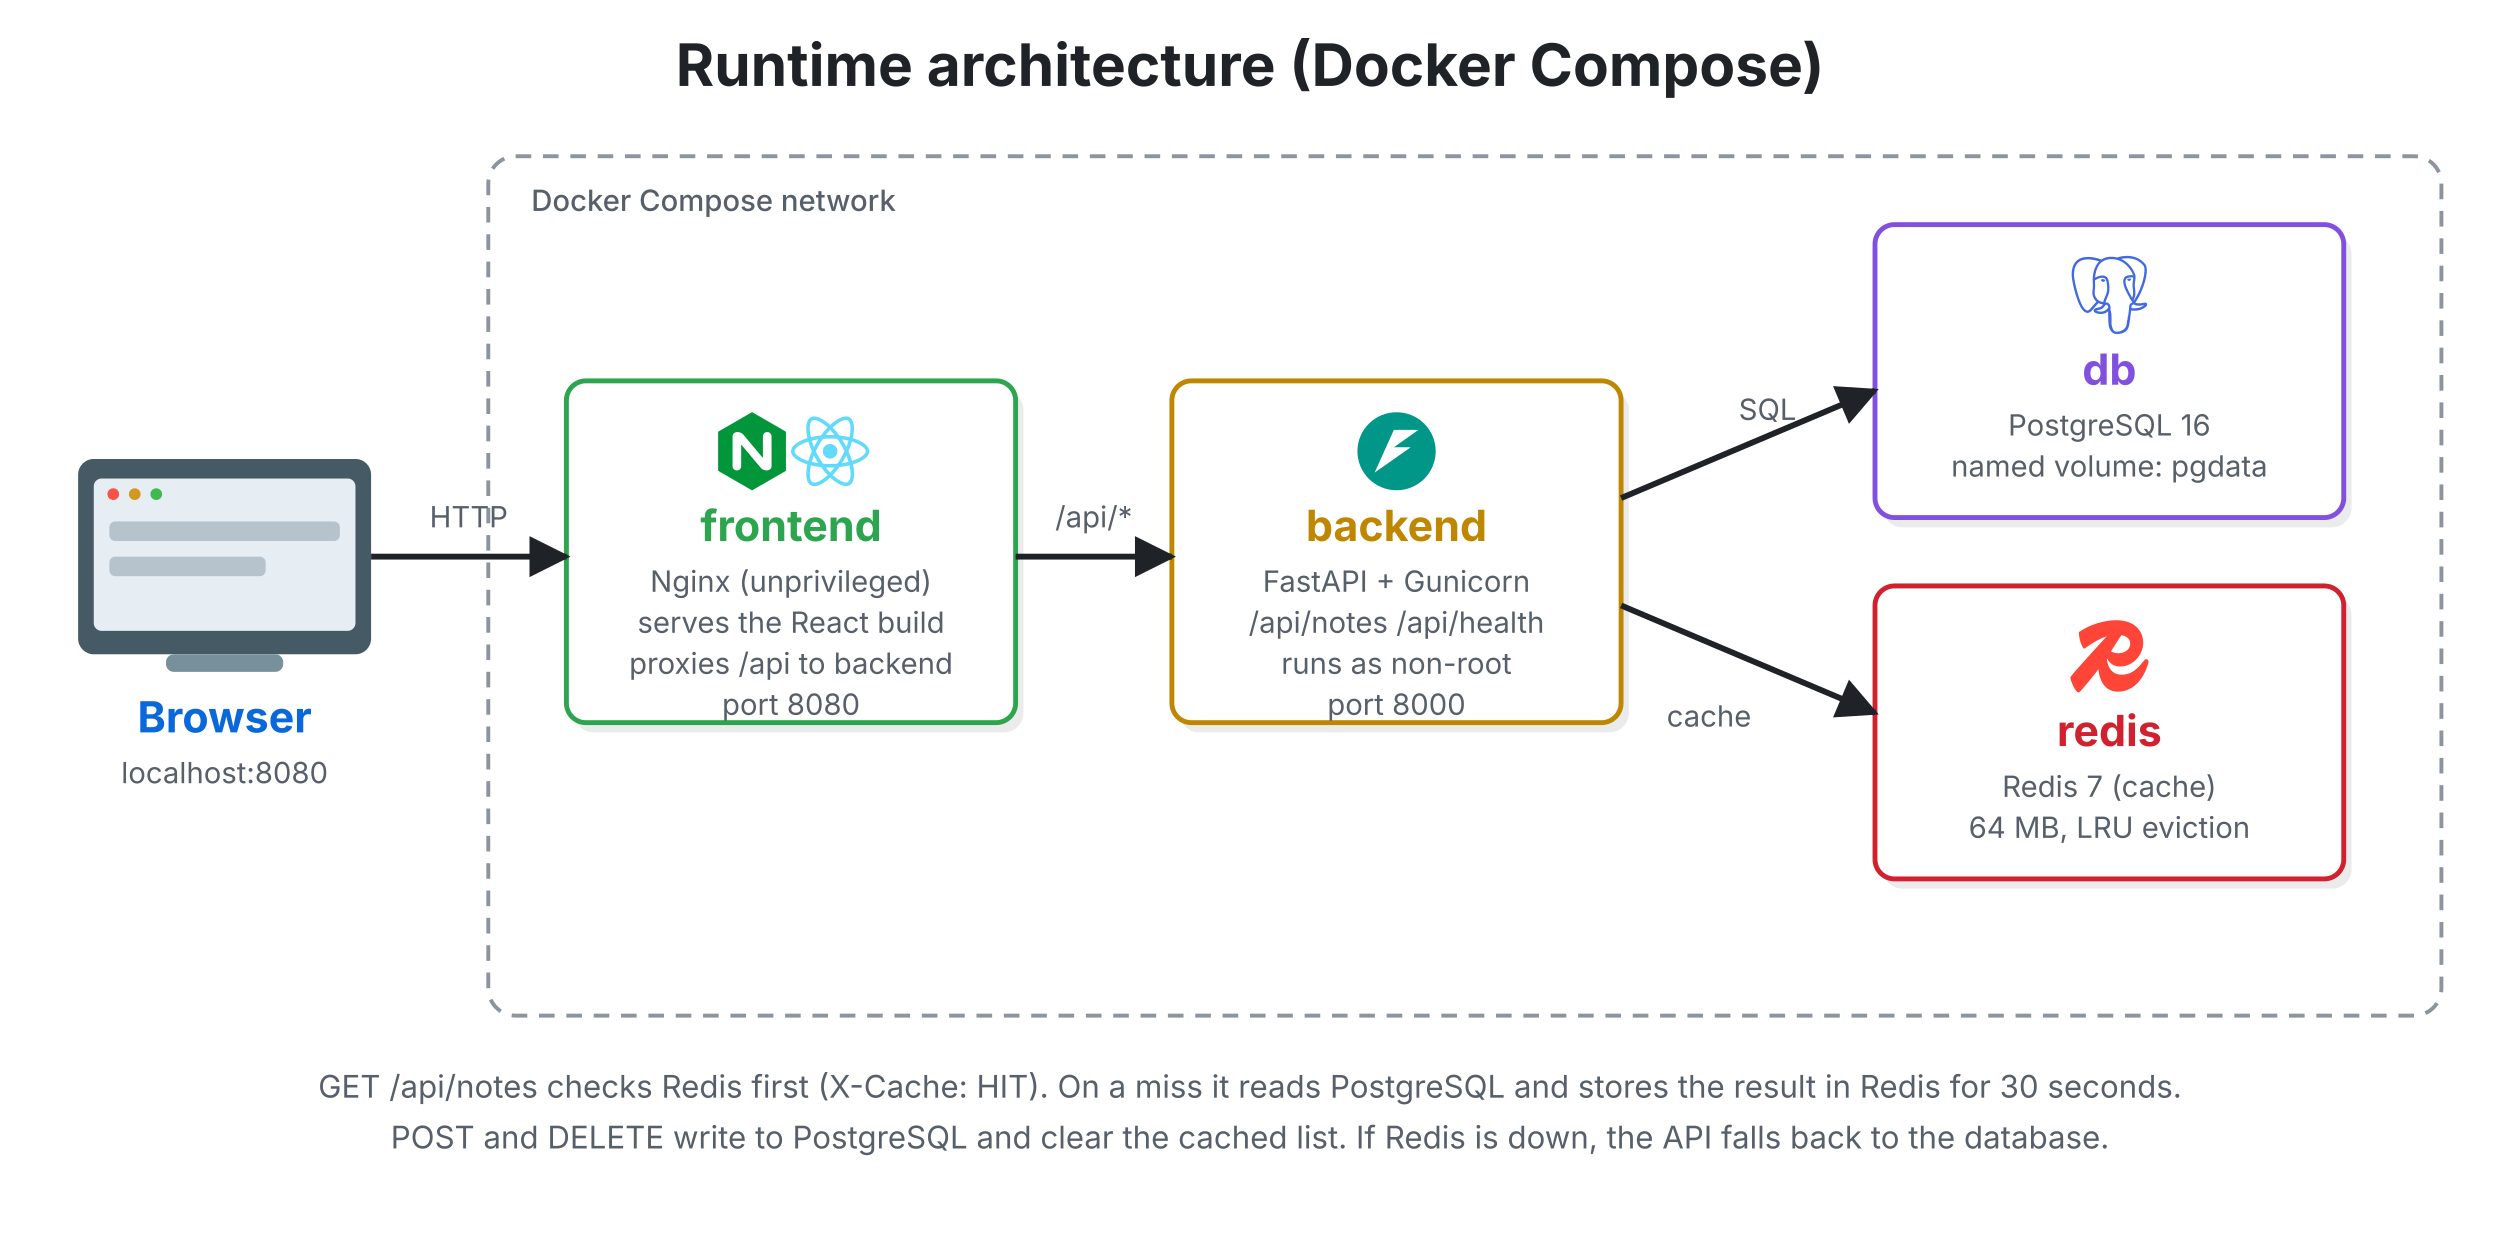
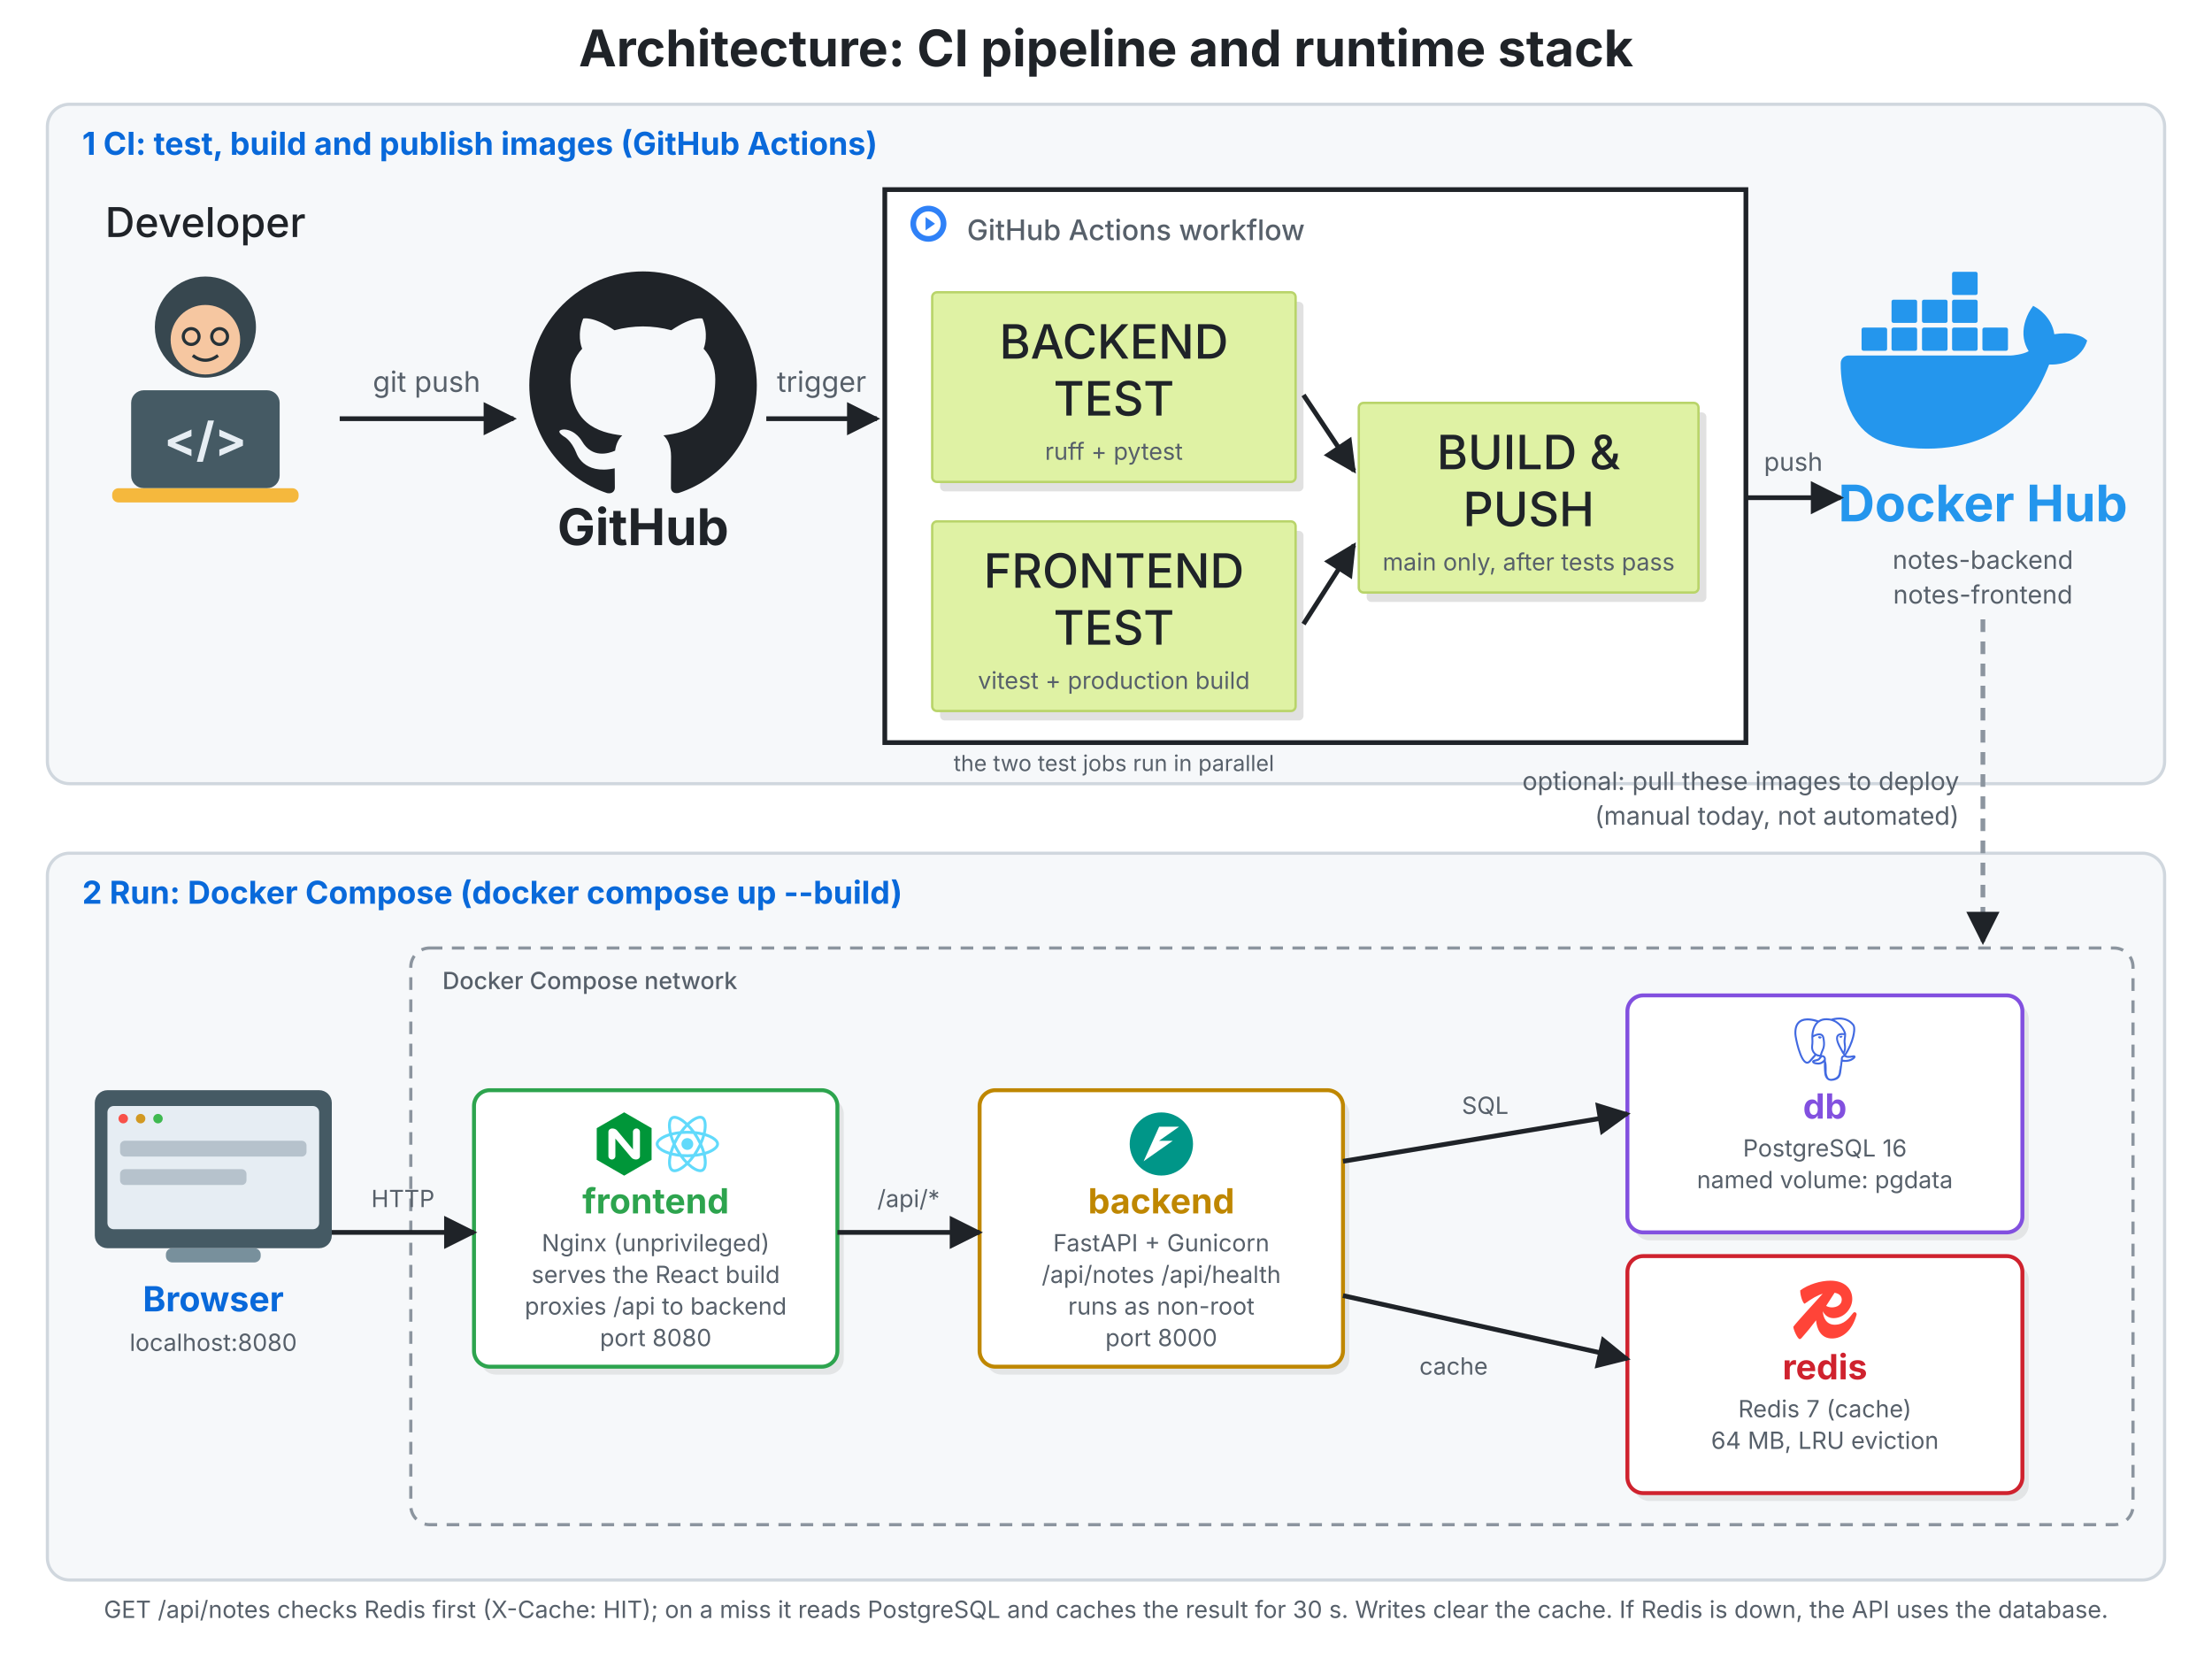
- <svg xmlns="http://www.w3.org/2000/svg" viewBox="0 0 1280 640" width="1280" height="640" font-family="Inter, Segoe UI, Arial, sans-serif" role="img" aria-label="Runtime architecture: browser, Nginx and React frontend, FastAPI backend, PostgreSQL and Redis in a Docker Compose network">
+ <svg xmlns="http://www.w3.org/2000/svg" viewBox="0 0 1400 1050" width="1400" height="1050" font-family="Inter, Segoe UI, Arial, sans-serif" role="img" aria-label="Architecture: a developer pushes to GitHub, GitHub Actions tests the backend and frontend and pushes images to Docker Hub; the app runs with Docker Compose as Nginx and React, FastAPI, PostgreSQL and Redis">
  <defs>
    <marker id="a" viewBox="0 0 10 10" refX="9" refY="5" markerWidth="7" markerHeight="7" orient="auto-start-reverse">
      <path d="M0 0 L10 5 L0 10 z" fill="#1f2328" />
    </marker>
  </defs>
-   <rect width="1280" height="640" fill="#ffffff" />
-   <text x="640" y="44" text-anchor="middle" font-size="30" font-weight="700" fill="#1f2328">Runtime architecture (Docker Compose)</text>
-   <g transform="translate(40,235)">
+   <rect width="1400" height="1050" fill="#ffffff" />
+   <text x="700" y="42" text-anchor="middle" font-size="32" font-weight="700" fill="#1f2328">Architecture: CI pipeline and runtime stack</text>
+   <rect x="30" y="66" width="1340" height="430" rx="14" fill="#f6f8fa" stroke="#d0d7de" stroke-width="2" />
+   <text x="52" y="98" text-anchor="start" font-size="20" font-weight="700" fill="#0969da">1  CI: test, build and publish images (GitHub Actions)</text>
+   <text x="130" y="150" text-anchor="middle" font-size="26" font-weight="500" fill="#1f2328">Developer</text>
+   <g transform="translate(65,165)">
+     <circle cx="65" cy="42" r="32" fill="#37474f" />
+     <circle cx="65" cy="50" r="22" fill="#f6c7a1" />
+     <circle cx="56" cy="48" r="5" fill="none" stroke="#263238" stroke-width="2" />
+     <circle cx="74" cy="48" r="5" fill="none" stroke="#263238" stroke-width="2" />
+     <path d="M57 60 q8 6 16 0" fill="none" stroke="#263238" stroke-width="2" />
+     <rect x="18" y="82" width="94" height="62" rx="8" fill="#455a64" />
+     <text x="65" y="124" text-anchor="middle" font-size="30" fill="#e6edf3" font-weight="700">&lt;/&gt;</text>
+     <rect x="6" y="144" width="118" height="9" rx="4" fill="#f5b83d" />
+   </g>
+   <line x1="215" y1="265" x2="325" y2="265" stroke="#1f2328" stroke-width="3" marker-end="url(#a)" />
+   <text x="270" y="248" text-anchor="middle" font-size="18" font-weight="400" fill="#57606a">git push</text>
+   <g transform="translate(335,170) scale(6)">
+     <path d="M12 .297c-6.63 0-12 5.373-12 12c0 5.303 3.438 9.8 8.205 11.385c.6.113.82-.258.82-.577c0-.285-.01-1.04-.015-2.04c-3.338.724-4.042-1.61-4.042-1.61C4.422 18.07 3.633 17.7 3.633 17.7c-1.087-.744.084-.729.084-.729c1.205.084 1.838 1.236 1.838 1.236c1.07 1.835 2.809 1.305 3.495.998c.108-.776.417-1.305.76-1.605c-2.665-.3-5.466-1.332-5.466-5.93c0-1.31.465-2.38 1.235-3.22c-.135-.303-.54-1.523.105-3.176c0 0 1.005-.322 3.3 1.23c.96-.267 1.98-.399 3-.405c1.02.006 2.04.138 3 .405c2.28-1.552 3.285-1.23 3.285-1.23c.645 1.653.24 2.873.12 3.176c.765.84 1.23 1.91 1.23 3.22c0 4.61-2.805 5.625-5.475 5.92c.42.36.81 1.096.81 2.22c0 1.606-.015 2.896-.015 3.286c0 .315.21.69.825.57C20.565 22.092 24 17.592 24 12.297c0-6.627-5.373-12-12-12" fill="#1f2328" />
+   </g>
+   <text x="407" y="345" text-anchor="middle" font-size="32" font-weight="700" fill="#1f2328">GitHub</text>
+   <line x1="485" y1="265" x2="555" y2="265" stroke="#1f2328" stroke-width="3" marker-end="url(#a)" />
+   <text x="520" y="248" text-anchor="middle" font-size="18" font-weight="400" fill="#57606a">trigger</text>
+   <rect x="560" y="120" width="545" height="350" fill="#fff" stroke="#1f2328" stroke-width="3" />
+   <g transform="translate(578,132) scale(.6)" fill="none" stroke="#2f81f7" stroke-width="6">
+     <rect x="0" y="0" width="32" height="32" rx="16" />
+     <path d="M13 9 l10 7 -10 7 z" fill="#2f81f7" stroke="none" />
+   </g>
+   <text x="612" y="152" text-anchor="start" font-size="18" font-weight="500" fill="#57606a">GitHub Actions workflow</text>
+   <rect x="595" y="191" width="230" height="120" rx="3" fill="#000" opacity=".12" />
+   <rect x="590" y="185" width="230" height="120" rx="3" fill="#dff2a4" stroke="#b9d46a" stroke-width="1.5" />
+   <text x="705.0" y="227" text-anchor="middle" font-size="30" font-weight="500" fill="#1f2328">BACKEND</text>
+   <text x="705.0" y="263" text-anchor="middle" font-size="30" font-weight="500" fill="#1f2328">TEST</text>
+   <text x="705.0" y="291" text-anchor="middle" font-size="15" font-weight="400" fill="#57606a">ruff + pytest</text>
+   <rect x="595" y="336" width="230" height="120" rx="3" fill="#000" opacity=".12" />
+   <rect x="590" y="330" width="230" height="120" rx="3" fill="#dff2a4" stroke="#b9d46a" stroke-width="1.5" />
+   <text x="705.0" y="372" text-anchor="middle" font-size="30" font-weight="500" fill="#1f2328">FRONTEND</text>
+   <text x="705.0" y="408" text-anchor="middle" font-size="30" font-weight="500" fill="#1f2328">TEST</text>
+   <text x="705.0" y="436" text-anchor="middle" font-size="15" font-weight="400" fill="#57606a">vitest + production build</text>
+   <rect x="865" y="261" width="215" height="120" rx="3" fill="#000" opacity=".12" />
+   <rect x="860" y="255" width="215" height="120" rx="3" fill="#dff2a4" stroke="#b9d46a" stroke-width="1.5" />
+   <text x="967.5" y="297" text-anchor="middle" font-size="30" font-weight="500" fill="#1f2328">BUILD &amp;</text>
+   <text x="967.5" y="333" text-anchor="middle" font-size="30" font-weight="500" fill="#1f2328">PUSH</text>
+   <text x="967.5" y="361" text-anchor="middle" font-size="15" font-weight="400" fill="#57606a">main only, after tests pass</text>
+   <line x1="825" y1="250" x2="857" y2="298" stroke="#1f2328" stroke-width="3" marker-end="url(#a)" />
+   <line x1="825" y1="395" x2="857" y2="345" stroke="#1f2328" stroke-width="3" marker-end="url(#a)" />
+   <text x="705" y="488" text-anchor="middle" font-size="14" font-weight="400" fill="#57606a">the two test jobs run in parallel</text>
+   <g transform="translate(1165,150) scale(6.5)">
+     <path d="M13.983 11.078h2.119a.186.186 0 0 0 .186-.185V9.006a.186.186 0 0 0-.186-.186h-2.119a.185.185 0 0 0-.185.185v1.888c0 .102.083.185.185.185m-2.954-5.43h2.118a.186.186 0 0 0 .186-.186V3.574a.186.186 0 0 0-.186-.185h-2.118a.185.185 0 0 0-.185.185v1.888c0 .102.082.185.185.185m0 2.716h2.118a.187.187 0 0 0 .186-.186V6.29a.186.186 0 0 0-.186-.185h-2.118a.185.185 0 0 0-.185.185v1.887c0 .102.082.185.185.186m-2.93 0h2.12a.186.186 0 0 0 .184-.186V6.29a.185.185 0 0 0-.185-.185H8.1a.185.185 0 0 0-.185.185v1.887c0 .102.083.185.185.186m-2.964 0h2.119a.186.186 0 0 0 .185-.186V6.29a.185.185 0 0 0-.185-.185H5.136a.186.186 0 0 0-.186.185v1.887c0 .102.084.185.186.186m5.893 2.715h2.118a.186.186 0 0 0 .186-.185V9.006a.186.186 0 0 0-.186-.186h-2.118a.185.185 0 0 0-.185.185v1.888c0 .102.082.185.185.185m-2.93 0h2.12a.185.185 0 0 0 .184-.185V9.006a.185.185 0 0 0-.184-.186h-2.12a.185.185 0 0 0-.184.185v1.888c0 .102.083.185.185.185m-2.964 0h2.119a.185.185 0 0 0 .185-.185V9.006a.185.185 0 0 0-.184-.186h-2.12a.186.186 0 0 0-.186.186v1.887c0 .102.084.185.186.185m-2.92 0h2.12a.185.185 0 0 0 .184-.185V9.006a.185.185 0 0 0-.184-.186h-2.12a.185.185 0 0 0-.184.185v1.888c0 .102.082.185.185.185M23.763 9.89c-.065-.051-.672-.51-1.954-.51q-.508.001-1.01.087c-.248-1.7-1.653-2.53-1.716-2.566l-.344-.199l-.226.327c-.284.438-.49.922-.612 1.43c-.23.97-.09 1.882.403 2.661c-.595.332-1.55.413-1.744.42H.751a.75.75 0 0 0-.75.748a11.4 11.4 0 0 0 .692 4.062c.545 1.428 1.355 2.48 2.41 3.124c1.18.723 3.1 1.137 5.275 1.137a15.7 15.7 0 0 0 2.93-.266a12.3 12.3 0 0 0 3.823-1.389a10.5 10.5 0 0 0 2.61-2.136c1.252-1.418 1.998-2.997 2.553-4.4h.221c1.372 0 2.215-.549 2.68-1.009c.309-.293.55-.65.707-1.046l.098-.288Z" fill="#2496ed" />
+   </g>
+   <text x="1255" y="330" text-anchor="middle" font-size="32" font-weight="700" fill="#2496ed">Docker Hub</text>
+   <text x="1255" y="360" text-anchor="middle" font-size="16" font-weight="400" fill="#57606a">notes-backend</text>
+   <text x="1255" y="382" text-anchor="middle" font-size="16" font-weight="400" fill="#57606a">notes-frontend</text>
+   <line x1="1105" y1="315" x2="1165" y2="315" stroke="#1f2328" stroke-width="3" marker-end="url(#a)" />
+   <text x="1135" y="298" text-anchor="middle" font-size="16" font-weight="400" fill="#57606a">push</text>
+   <rect x="30" y="540" width="1340" height="460" rx="14" fill="#f6f8fa" stroke="#d0d7de" stroke-width="2" />
+   <text x="52" y="572" text-anchor="start" font-size="20" font-weight="700" fill="#0969da">2  Run: Docker Compose  (docker compose up --build)</text>
+   <g transform="translate(60,690)">
    <rect x="0" y="0" width="150" height="100" rx="8" fill="#455a64" />
    <rect x="8" y="10" width="134" height="78" rx="4" fill="#e6edf3" />
    <circle cx="18" cy="18" r="3" fill="#f85149" />
    <circle cx="29" cy="18" r="3" fill="#d29922" />
    <circle cx="40" cy="18" r="3" fill="#3fb950" />
    <rect x="16" y="32" width="118" height="10" rx="3" fill="#b6c2cc" />
    <rect x="16" y="50" width="80" height="10" rx="3" fill="#b6c2cc" />
    <rect x="45" y="100" width="60" height="9" rx="4" fill="#78909c" />
  </g>
-   <text x="115" y="375" text-anchor="middle" font-size="22" font-weight="700" fill="#0969da">Browser</text>
-   <text x="115" y="401" text-anchor="middle" font-size="15" font-weight="400" fill="#57606a">localhost:8080</text>
-   <rect x="250" y="80" width="1000" height="440" rx="14" fill="none" stroke="#8c959f" stroke-width="2" stroke-dasharray="8 6" />
-   <text x="272" y="108" text-anchor="start" font-size="15" font-weight="500" fill="#57606a">Docker Compose network</text>
-   <rect x="294" y="200" width="230" height="175" rx="10" fill="#000" opacity=".08" />
-   <rect x="290" y="195" width="230" height="175" rx="10" fill="#fff" stroke="#2da44e" stroke-width="2.5" />
-   <g transform="translate(365.0,211) scale(1.67)">
+   <text x="135" y="830" text-anchor="middle" font-size="22" font-weight="700" fill="#0969da">Browser</text>
+   <text x="135" y="855" text-anchor="middle" font-size="15" font-weight="400" fill="#57606a">localhost:8080</text>
+   <rect x="260" y="600" width="1090" height="365" rx="12" fill="none" stroke="#8c959f" stroke-width="2" stroke-dasharray="8 6" />
+   <text x="280" y="626" text-anchor="start" font-size="15" font-weight="500" fill="#57606a">Docker Compose network</text>
+   <rect x="304" y="695" width="230" height="175" rx="10" fill="#000" opacity=".08" />
+   <rect x="300" y="690" width="230" height="175" rx="10" fill="#fff" stroke="#2da44e" stroke-width="2.5" />
+   <g transform="translate(375.0,704) scale(1.67)">
    <path d="M12 0L1.605 6v12L12 24l10.395-6V6zm6 16.59c0 .705-.646 1.29-1.529 1.29c-.631 0-1.351-.255-1.801-.81l-6-7.141v6.66c0 .721-.57 1.29-1.274 1.29H7.32c-.721 0-1.29-.6-1.29-1.29V7.41c0-.705.63-1.29 1.5-1.29c.646 0 1.38.255 1.83.81l5.97 7.141V7.41c0-.721.6-1.29 1.29-1.29h.075c.72 0 1.29.6 1.29 1.29v9.18z" fill="#009639" />
  </g>
-   <g transform="translate(405.0,211) scale(1.67)">
+   <g transform="translate(415.0,704) scale(1.67)">
    <path d="M14.23 12.004a2.236 2.236 0 0 1-2.235 2.236a2.236 2.236 0 0 1-2.236-2.236a2.236 2.236 0 0 1 2.235-2.236a2.236 2.236 0 0 1 2.236 2.236m2.648-10.69c-1.346 0-3.107.96-4.888 2.622c-1.78-1.653-3.542-2.602-4.887-2.602c-.41 0-.783.093-1.106.278c-1.375.793-1.683 3.264-.973 6.365C1.98 8.917 0 10.42 0 12.004c0 1.59 1.99 3.097 5.043 4.03c-.704 3.113-.39 5.588.988 6.38c.32.187.69.275 1.102.275c1.345 0 3.107-.96 4.888-2.624c1.78 1.654 3.542 2.603 4.887 2.603c.41 0 .783-.09 1.106-.275c1.374-.792 1.683-3.263.973-6.365C22.02 15.096 24 13.59 24 12.004c0-1.59-1.99-3.097-5.043-4.032c.704-3.11.39-5.587-.988-6.38a2.17 2.17 0 0 0-1.092-.278zm-.005 1.09v.006c.225 0 .406.044.558.127c.666.382.955 1.835.73 3.704c-.054.46-.142.945-.25 1.44a23.5 23.5 0 0 0-3.107-.534A24 24 0 0 0 12.769 4.7c1.592-1.48 3.087-2.292 4.105-2.295zm-9.77.02c1.012 0 2.514.808 4.11 2.28c-.686.72-1.37 1.537-2.02 2.442a23 23 0 0 0-3.113.538a15 15 0 0 1-.254-1.42c-.23-1.868.054-3.32.714-3.707c.19-.09.4-.127.563-.132zm4.882 3.05q.684.704 1.36 1.564c-.44-.02-.89-.034-1.345-.034q-.691-.001-1.36.034c.44-.572.895-1.096 1.345-1.565zM12 8.1c.74 0 1.477.034 2.202.093q.61.874 1.183 1.86q.557.961 1.018 1.946c-.308.655-.646 1.31-1.013 1.95c-.38.66-.773 1.288-1.18 1.87a25.6 25.6 0 0 1-4.412.005a27 27 0 0 1-1.183-1.86q-.557-.961-1.018-1.946a25 25 0 0 1 1.013-1.954c.38-.66.773-1.286 1.18-1.868A25 25 0 0 1 12 8.098zm-3.635.254c-.24.377-.48.763-.704 1.16q-.336.585-.635 1.174c-.265-.656-.49-1.31-.676-1.947c.64-.15 1.315-.283 2.015-.386zm7.26 0q1.044.153 2.006.387c-.18.632-.405 1.282-.66 1.933a26 26 0 0 0-1.345-2.32zm3.063.675q.727.226 1.375.498c1.732.74 2.852 1.708 2.852 2.476c-.005.768-1.125 1.74-2.857 2.475c-.42.18-.88.342-1.355.493a24 24 0 0 0-1.1-2.98c.45-1.017.81-2.01 1.085-2.964zm-13.395.004c.278.96.645 1.957 1.1 2.98a23 23 0 0 0-1.086 2.964c-.484-.15-.944-.318-1.37-.5c-1.732-.737-2.852-1.706-2.852-2.474s1.12-1.742 2.852-2.476c.42-.18.88-.342 1.356-.494m11.678 4.28c.265.657.49 1.312.676 1.948c-.64.157-1.316.29-2.016.39a26 26 0 0 0 1.341-2.338zm-9.945.02c.2.392.41.783.64 1.175q.345.586.705 1.143a22 22 0 0 1-2.006-.386c.18-.63.406-1.282.66-1.933zM17.92 16.32c.112.493.2.968.254 1.423c.23 1.868-.054 3.32-.714 3.708c-.147.09-.338.128-.563.128c-1.012 0-2.514-.807-4.11-2.28c.686-.72 1.37-1.536 2.02-2.44c1.107-.118 2.154-.3 3.113-.54zm-11.83.01c.96.234 2.006.415 3.107.532c.66.905 1.345 1.727 2.035 2.446c-1.595 1.483-3.092 2.295-4.11 2.295a1.2 1.2 0 0 1-.553-.132c-.666-.38-.955-1.834-.73-3.703c.054-.46.142-.944.25-1.438zm4.56.64q.661.032 1.345.034q.691.001 1.36-.034c-.44.572-.895 1.095-1.345 1.565q-.684-.706-1.36-1.565" fill="#61DAFB" />
  </g>
-   <text x="405.0" y="277" text-anchor="middle" font-size="22" font-weight="700" fill="#2da44e">frontend</text>
-   <text x="405.0" y="303" text-anchor="middle" font-size="15" font-weight="400" fill="#57606a">Nginx (unprivileged)</text>
-   <text x="405.0" y="324" text-anchor="middle" font-size="15" font-weight="400" fill="#57606a">serves the React build</text>
-   <text x="405.0" y="345" text-anchor="middle" font-size="15" font-weight="400" fill="#57606a">proxies /api to backend</text>
-   <text x="405.0" y="366" text-anchor="middle" font-size="15" font-weight="400" fill="#57606a">port 8080</text>
-   <rect x="604" y="200" width="230" height="175" rx="10" fill="#000" opacity=".08" />
-   <rect x="600" y="195" width="230" height="175" rx="10" fill="#fff" stroke="#bf8700" stroke-width="2.5" />
-   <g transform="translate(695.0,211) scale(1.67)">
+   <text x="415.0" y="768" text-anchor="middle" font-size="22" font-weight="700" fill="#2da44e">frontend</text>
+   <text x="415.0" y="792" text-anchor="middle" font-size="15" font-weight="400" fill="#57606a">Nginx (unprivileged)</text>
+   <text x="415.0" y="812" text-anchor="middle" font-size="15" font-weight="400" fill="#57606a">serves the React build</text>
+   <text x="415.0" y="832" text-anchor="middle" font-size="15" font-weight="400" fill="#57606a">proxies /api to backend</text>
+   <text x="415.0" y="852" text-anchor="middle" font-size="15" font-weight="400" fill="#57606a">port 8080</text>
+   <rect x="624" y="695" width="230" height="175" rx="10" fill="#000" opacity=".08" />
+   <rect x="620" y="690" width="230" height="175" rx="10" fill="#fff" stroke="#bf8700" stroke-width="2.5" />
+   <g transform="translate(715.0,704) scale(1.67)">
    <path d="M12 .039c-6.627 0-12 5.354-12 11.96c-.001 6.606 5.372 11.963 12 11.962S24.001 18.605 24 12S18.627.039 12 .039m-.829 5.415h7.55l-7.58 5.329h5.182L5.28 18.543l5.891-13.088" fill="#009688" />
  </g>
-   <text x="715.0" y="277" text-anchor="middle" font-size="22" font-weight="700" fill="#bf8700">backend</text>
-   <text x="715.0" y="303" text-anchor="middle" font-size="15" font-weight="400" fill="#57606a">FastAPI + Gunicorn</text>
-   <text x="715.0" y="324" text-anchor="middle" font-size="15" font-weight="400" fill="#57606a">/api/notes  /api/health</text>
-   <text x="715.0" y="345" text-anchor="middle" font-size="15" font-weight="400" fill="#57606a">runs as non-root</text>
-   <text x="715.0" y="366" text-anchor="middle" font-size="15" font-weight="400" fill="#57606a">port 8000</text>
-   <rect x="964" y="120" width="240" height="150" rx="10" fill="#000" opacity=".08" />
-   <rect x="960" y="115" width="240" height="150" rx="10" fill="#fff" stroke="#8250df" stroke-width="2.5" />
-   <g transform="translate(1060.0,131) scale(1.67)">
+   <text x="735.0" y="768" text-anchor="middle" font-size="22" font-weight="700" fill="#bf8700">backend</text>
+   <text x="735.0" y="792" text-anchor="middle" font-size="15" font-weight="400" fill="#57606a">FastAPI + Gunicorn</text>
+   <text x="735.0" y="812" text-anchor="middle" font-size="15" font-weight="400" fill="#57606a">/api/notes  /api/health</text>
+   <text x="735.0" y="832" text-anchor="middle" font-size="15" font-weight="400" fill="#57606a">runs as non-root</text>
+   <text x="735.0" y="852" text-anchor="middle" font-size="15" font-weight="400" fill="#57606a">port 8000</text>
+   <rect x="1034" y="635" width="250" height="150" rx="10" fill="#000" opacity=".08" />
+   <rect x="1030" y="630" width="250" height="150" rx="10" fill="#fff" stroke="#8250df" stroke-width="2.5" />
+   <g transform="translate(1135.0,644) scale(1.67)">
    <path d="M23.56 14.723a.5.5 0 0 0-.057-.12q-.21-.395-1.007-.231c-1.654.34-2.294.13-2.526-.02c1.342-2.048 2.445-4.522 3.041-6.83c.272-1.05.798-3.523.122-4.73a1.6 1.6 0 0 0-.15-.236C21.693.91 19.8.025 17.51.001c-1.495-.016-2.77.346-3.116.479a10 10 0 0 0-.516-.082a8 8 0 0 0-1.312-.127c-1.182-.019-2.203.264-3.05.84C8.66.79 4.729-.534 2.296 1.19C.935 2.153.309 3.873.43 6.304c.041.818.507 3.334 1.243 5.744q.69 2.26 1.433 3.582q.83 1.493 1.714 1.79c.448.148 1.133.143 1.858-.729a56 56 0 0 1 1.945-2.206c.435.235.906.362 1.39.377v.004a11 11 0 0 0-.247.305c-.339.43-.41.52-1.5.745c-.31.064-1.134.233-1.146.811a.6.6 0 0 0 .091.327c.227.423.922.61 1.015.633c1.335.333 2.505.092 3.372-.679c-.017 2.231.077 4.418.345 5.088c.221.553.762 1.904 2.47 1.904q.375.001.829-.094c1.782-.382 2.556-1.17 2.855-2.906c.15-.87.402-2.875.539-4.101c.017-.07.036-.12.057-.136c0 0 .07-.048.427.03l.044.007l.254.022l.015.001c.847.039 1.911-.142 2.531-.43c.644-.3 1.806-1.033 1.595-1.67M2.37 11.876c-.744-2.435-1.178-4.885-1.212-5.571c-.109-2.172.417-3.683 1.562-4.493c1.837-1.299 4.84-.54 6.108-.13l-.01.01C6.795 3.734 6.843 7.226 6.85 7.44c0 .082.006.199.016.36c.034.586.1 1.68-.074 2.918c-.16 1.15.194 2.276.973 3.089q.12.126.252.237c-.347.371-1.1 1.193-1.903 2.158c-.568.682-.96.551-1.088.508c-.392-.13-.813-.587-1.239-1.322c-.48-.839-.963-2.032-1.415-3.512m6.007 5.088a1.6 1.6 0 0 1-.432-.178c.089-.039.237-.09.483-.14c1.284-.265 1.482-.451 1.915-1a8 8 0 0 1 .367-.443a.4.4 0 0 0 .074-.13c.17-.151.272-.11.436-.042c.156.065.308.26.37.475c.03.102.062.295-.045.445c-.904 1.266-2.222 1.25-3.168 1.013m2.094-3.988l-.052.14c-.133.357-.257.689-.334 1.004c-.667-.002-1.317-.288-1.81-.803c-.628-.655-.913-1.566-.783-2.5c.183-1.308.116-2.447.08-3.059l-.013-.22c.296-.262 1.666-.996 2.643-.772c.446.102.718.406.83.928c.585 2.704.078 3.83-.33 4.736a9 9 0 0 0-.23.546m7.364 4.572q-.024.266-.062.596l-.146.438a.4.4 0 0 0-.018.108c-.006.475-.054.649-.115.87a4.8 4.8 0 0 0-.18 1.057c-.11 1.414-.878 2.227-2.417 2.556c-1.515.325-1.784-.496-2.02-1.221a7 7 0 0 0-.078-.227c-.215-.586-.19-1.412-.157-2.555c.016-.561-.025-1.901-.33-2.646q.006-.44.019-.892a.4.4 0 0 0-.016-.113a2 2 0 0 0-.044-.208c-.122-.428-.42-.786-.78-.935c-.142-.059-.403-.167-.717-.087c.067-.276.183-.587.309-.925l.053-.142c.06-.16.134-.325.213-.5c.426-.948 1.01-2.246.376-5.178c-.237-1.098-1.03-1.634-2.232-1.51c-.72.075-1.38.366-1.709.532a6 6 0 0 0-.196.104c.092-1.106.439-3.174 1.736-4.482a4 4 0 0 1 .303-.276a.35.35 0 0 0 .145-.064c.752-.57 1.695-.85 2.802-.833q.616.01 1.174.081c1.94.355 3.244 1.447 4.036 2.383c.814.962 1.255 1.931 1.431 2.454c-1.323-.134-2.223.127-2.68.78c-.992 1.418.544 4.172 1.282 5.496c.135.242.252.452.289.54c.24.583.551.972.778 1.256c.07.087.138.171.189.245c-.4.116-1.12.383-1.055 1.717a35 35 0 0 1-.084.815c-.046.208-.07.46-.1.766m.89-1.621c-.04-.832.27-.919.597-1.01l.135-.041a1 1 0 0 0 .134.103c.57.376 1.583.421 3.007.134c-.202.177-.519.4-.953.601c-.41.19-1.096.333-1.747.364c-.72.034-1.086-.08-1.173-.151m.57-9.271a7 7 0 0 1-.105 1.001c-.055.358-.112.728-.127 1.177c-.014.436.04.89.093 1.33c.107.887.216 1.8-.207 2.701a4 4 0 0 1-.188-.385a8 8 0 0 0-.325-.617c-.616-1.104-2.057-3.69-1.32-4.744c.38-.543 1.342-.566 2.179-.463m.228 7.013l-.085-.107l-.035-.044c.726-1.2.584-2.387.457-3.439c-.052-.432-.1-.84-.088-1.222c.013-.407.066-.755.118-1.092c.064-.415.13-.844.111-1.35a.6.6 0 0 0 .012-.19c-.046-.486-.6-1.938-1.73-3.253a7.8 7.8 0 0 0-2.688-2.04A9.3 9.3 0 0 1 17.62.746c2.052.046 3.675.814 4.824 2.283a1 1 0 0 1 .067.1c.723 1.356-.276 6.275-2.987 10.54m-8.816-6.116c-.025.18-.31.423-.621.423l-.081-.006a.8.8 0 0 1-.506-.315c-.046-.06-.12-.178-.106-.285a.22.22 0 0 1 .093-.149c.118-.089.352-.122.61-.086c.316.044.642.193.61.418m7.93-.411c.011.08-.049.2-.153.31a.72.72 0 0 1-.408.223l-.075.005c-.293 0-.541-.234-.56-.371c-.024-.177.264-.31.56-.352c.298-.042.612.009.636.185" fill="#4169E1" />
  </g>
-   <text x="1080.0" y="197" text-anchor="middle" font-size="22" font-weight="700" fill="#8250df">db</text>
-   <text x="1080.0" y="223" text-anchor="middle" font-size="15" font-weight="400" fill="#57606a">PostgreSQL 16</text>
-   <text x="1080.0" y="244" text-anchor="middle" font-size="15" font-weight="400" fill="#57606a">named volume: pgdata</text>
-   <rect x="964" y="305" width="240" height="150" rx="10" fill="#000" opacity=".08" />
-   <rect x="960" y="300" width="240" height="150" rx="10" fill="#fff" stroke="#cf222e" stroke-width="2.5" />
-   <g transform="translate(1060.0,316) scale(1.67)">
+   <text x="1155.0" y="708" text-anchor="middle" font-size="22" font-weight="700" fill="#8250df">db</text>
+   <text x="1155.0" y="732" text-anchor="middle" font-size="15" font-weight="400" fill="#57606a">PostgreSQL 16</text>
+   <text x="1155.0" y="752" text-anchor="middle" font-size="15" font-weight="400" fill="#57606a">named volume: pgdata</text>
+   <rect x="1034" y="800" width="250" height="150" rx="10" fill="#000" opacity=".08" />
+   <rect x="1030" y="795" width="250" height="150" rx="10" fill="#fff" stroke="#cf222e" stroke-width="2.5" />
+   <g transform="translate(1135.0,809) scale(1.67)">
    <path d="M22.71 13.145c-1.66 2.092-3.452 4.483-7.038 4.483c-3.203 0-4.397-2.825-4.48-5.12c.701 1.484 2.073 2.685 4.214 2.63c4.117-.133 6.94-3.852 6.94-7.239c0-4.05-3.022-6.972-8.268-6.972c-3.752 0-8.4 1.428-11.455 3.685C2.59 6.937 3.885 9.958 4.35 9.626c2.648-1.904 4.748-3.13 6.784-3.744C8.12 9.244.886 17.05 0 18.425c.1 1.261 1.66 4.648 2.424 4.648c.232 0 .431-.133.664-.365a101 101 0 0 0 5.54-6.765c.222 3.104 1.748 6.898 6.014 6.898c3.819 0 7.604-2.756 9.33-8.965c.2-.764-.73-1.361-1.261-.73zm-4.349-5.013c0 1.959-1.926 2.922-3.685 2.922a4.45 4.45 0 0 1-2.235-.568c1.051-1.592 2.092-3.225 3.21-4.973c1.972.334 2.71 1.43 2.71 2.619" fill="#FF4438" />
  </g>
-   <text x="1080.0" y="382" text-anchor="middle" font-size="22" font-weight="700" fill="#cf222e">redis</text>
-   <text x="1080.0" y="408" text-anchor="middle" font-size="15" font-weight="400" fill="#57606a">Redis 7 (cache)</text>
-   <text x="1080.0" y="429" text-anchor="middle" font-size="15" font-weight="400" fill="#57606a">64 MB, LRU eviction</text>
-   <line x1="190" y1="285" x2="290" y2="285" stroke="#1f2328" stroke-width="3" marker-end="url(#a)" />
-   <text x="240" y="270" text-anchor="middle" font-size="15" font-weight="400" fill="#57606a">HTTP</text>
-   <line x1="520" y1="285" x2="600" y2="285" stroke="#1f2328" stroke-width="3" marker-end="url(#a)" />
-   <text x="560" y="270" text-anchor="middle" font-size="15" font-weight="400" fill="#57606a">/api/*</text>
-   <line x1="830" y1="255" x2="960" y2="200" stroke="#1f2328" stroke-width="3" marker-end="url(#a)" />
-   <text x="905" y="215" text-anchor="middle" font-size="15" font-weight="400" fill="#57606a">SQL</text>
-   <line x1="830" y1="310" x2="960" y2="365" stroke="#1f2328" stroke-width="3" marker-end="url(#a)" />
-   <text x="875" y="372" text-anchor="middle" font-size="15" font-weight="400" fill="#57606a">cache</text>
-   <text x="640" y="562" text-anchor="middle" font-size="16" font-weight="400" fill="#57606a">GET /api/notes checks Redis first (X-Cache: HIT). On a miss it reads PostgreSQL and stores the result in Redis for 30 seconds.</text>
-   <text x="640" y="588" text-anchor="middle" font-size="16" font-weight="400" fill="#57606a">POST and DELETE write to PostgreSQL and clear the cached list. If Redis is down, the API falls back to the database.</text>
+   <text x="1155.0" y="873" text-anchor="middle" font-size="22" font-weight="700" fill="#cf222e">redis</text>
+   <text x="1155.0" y="897" text-anchor="middle" font-size="15" font-weight="400" fill="#57606a">Redis 7 (cache)</text>
+   <text x="1155.0" y="917" text-anchor="middle" font-size="15" font-weight="400" fill="#57606a">64 MB, LRU eviction</text>
+   <line x1="210" y1="780" x2="300" y2="780" stroke="#1f2328" stroke-width="3" marker-end="url(#a)" />
+   <text x="255" y="764" text-anchor="middle" font-size="15" font-weight="400" fill="#57606a">HTTP</text>
+   <line x1="530" y1="780" x2="620" y2="780" stroke="#1f2328" stroke-width="3" marker-end="url(#a)" />
+   <text x="575" y="764" text-anchor="middle" font-size="15" font-weight="400" fill="#57606a">/api/*</text>
+   <line x1="850" y1="735" x2="1030" y2="705" stroke="#1f2328" stroke-width="3" marker-end="url(#a)" />
+   <text x="940" y="705" text-anchor="middle" font-size="15" font-weight="400" fill="#57606a">SQL</text>
+   <line x1="850" y1="820" x2="1030" y2="860" stroke="#1f2328" stroke-width="3" marker-end="url(#a)" />
+   <text x="920" y="870" text-anchor="middle" font-size="15" font-weight="400" fill="#57606a">cache</text>
+   <line x1="1255" y1="392" x2="1255" y2="596" stroke="#8c959f" stroke-width="3" stroke-dasharray="8 6" marker-end="url(#a)" />
+   <text x="1240" y="500" text-anchor="end" font-size="16" font-weight="400" fill="#57606a">optional: pull these images to deploy</text>
+   <text x="1240" y="522" text-anchor="end" font-size="16" font-weight="400" fill="#57606a">(manual today, not automated)</text>
+   <text x="700" y="1024" text-anchor="middle" font-size="15" font-weight="400" fill="#57606a">GET /api/notes checks Redis first (X-Cache: HIT); on a miss it reads PostgreSQL and caches the result for 30 s. Writes clear the cache. If Redis is down, the API uses the database.</text>
</svg>
